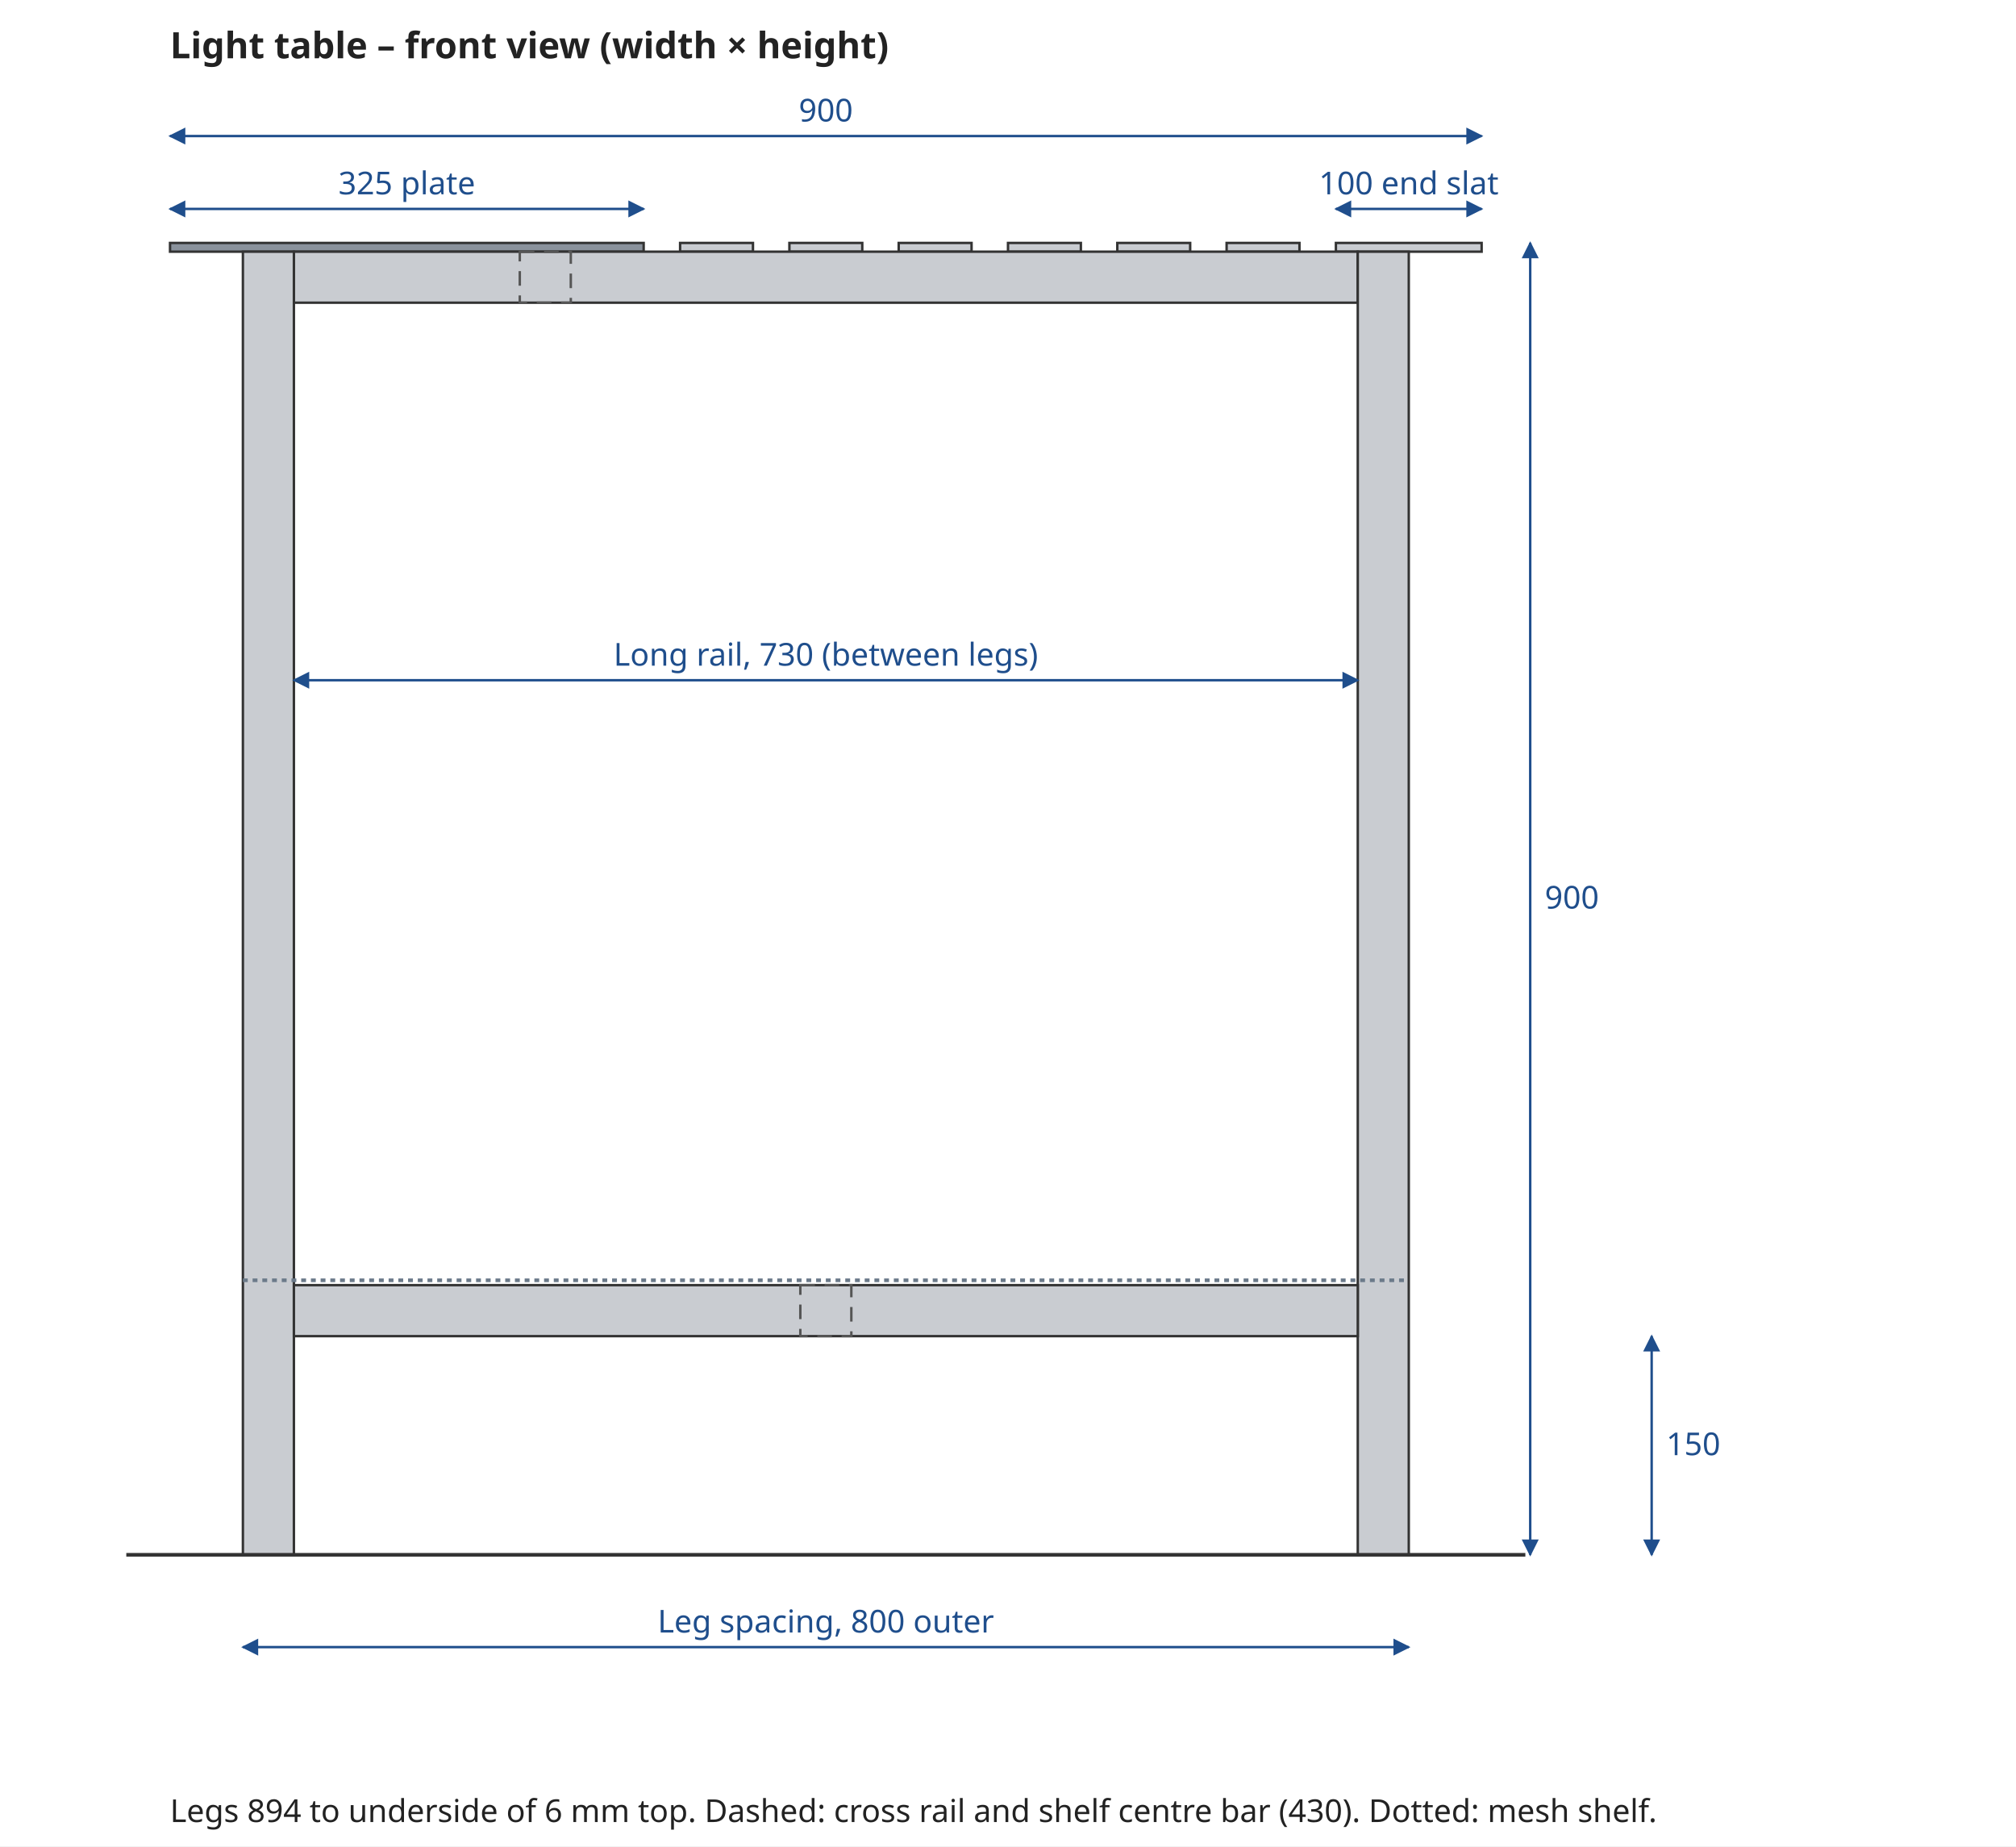
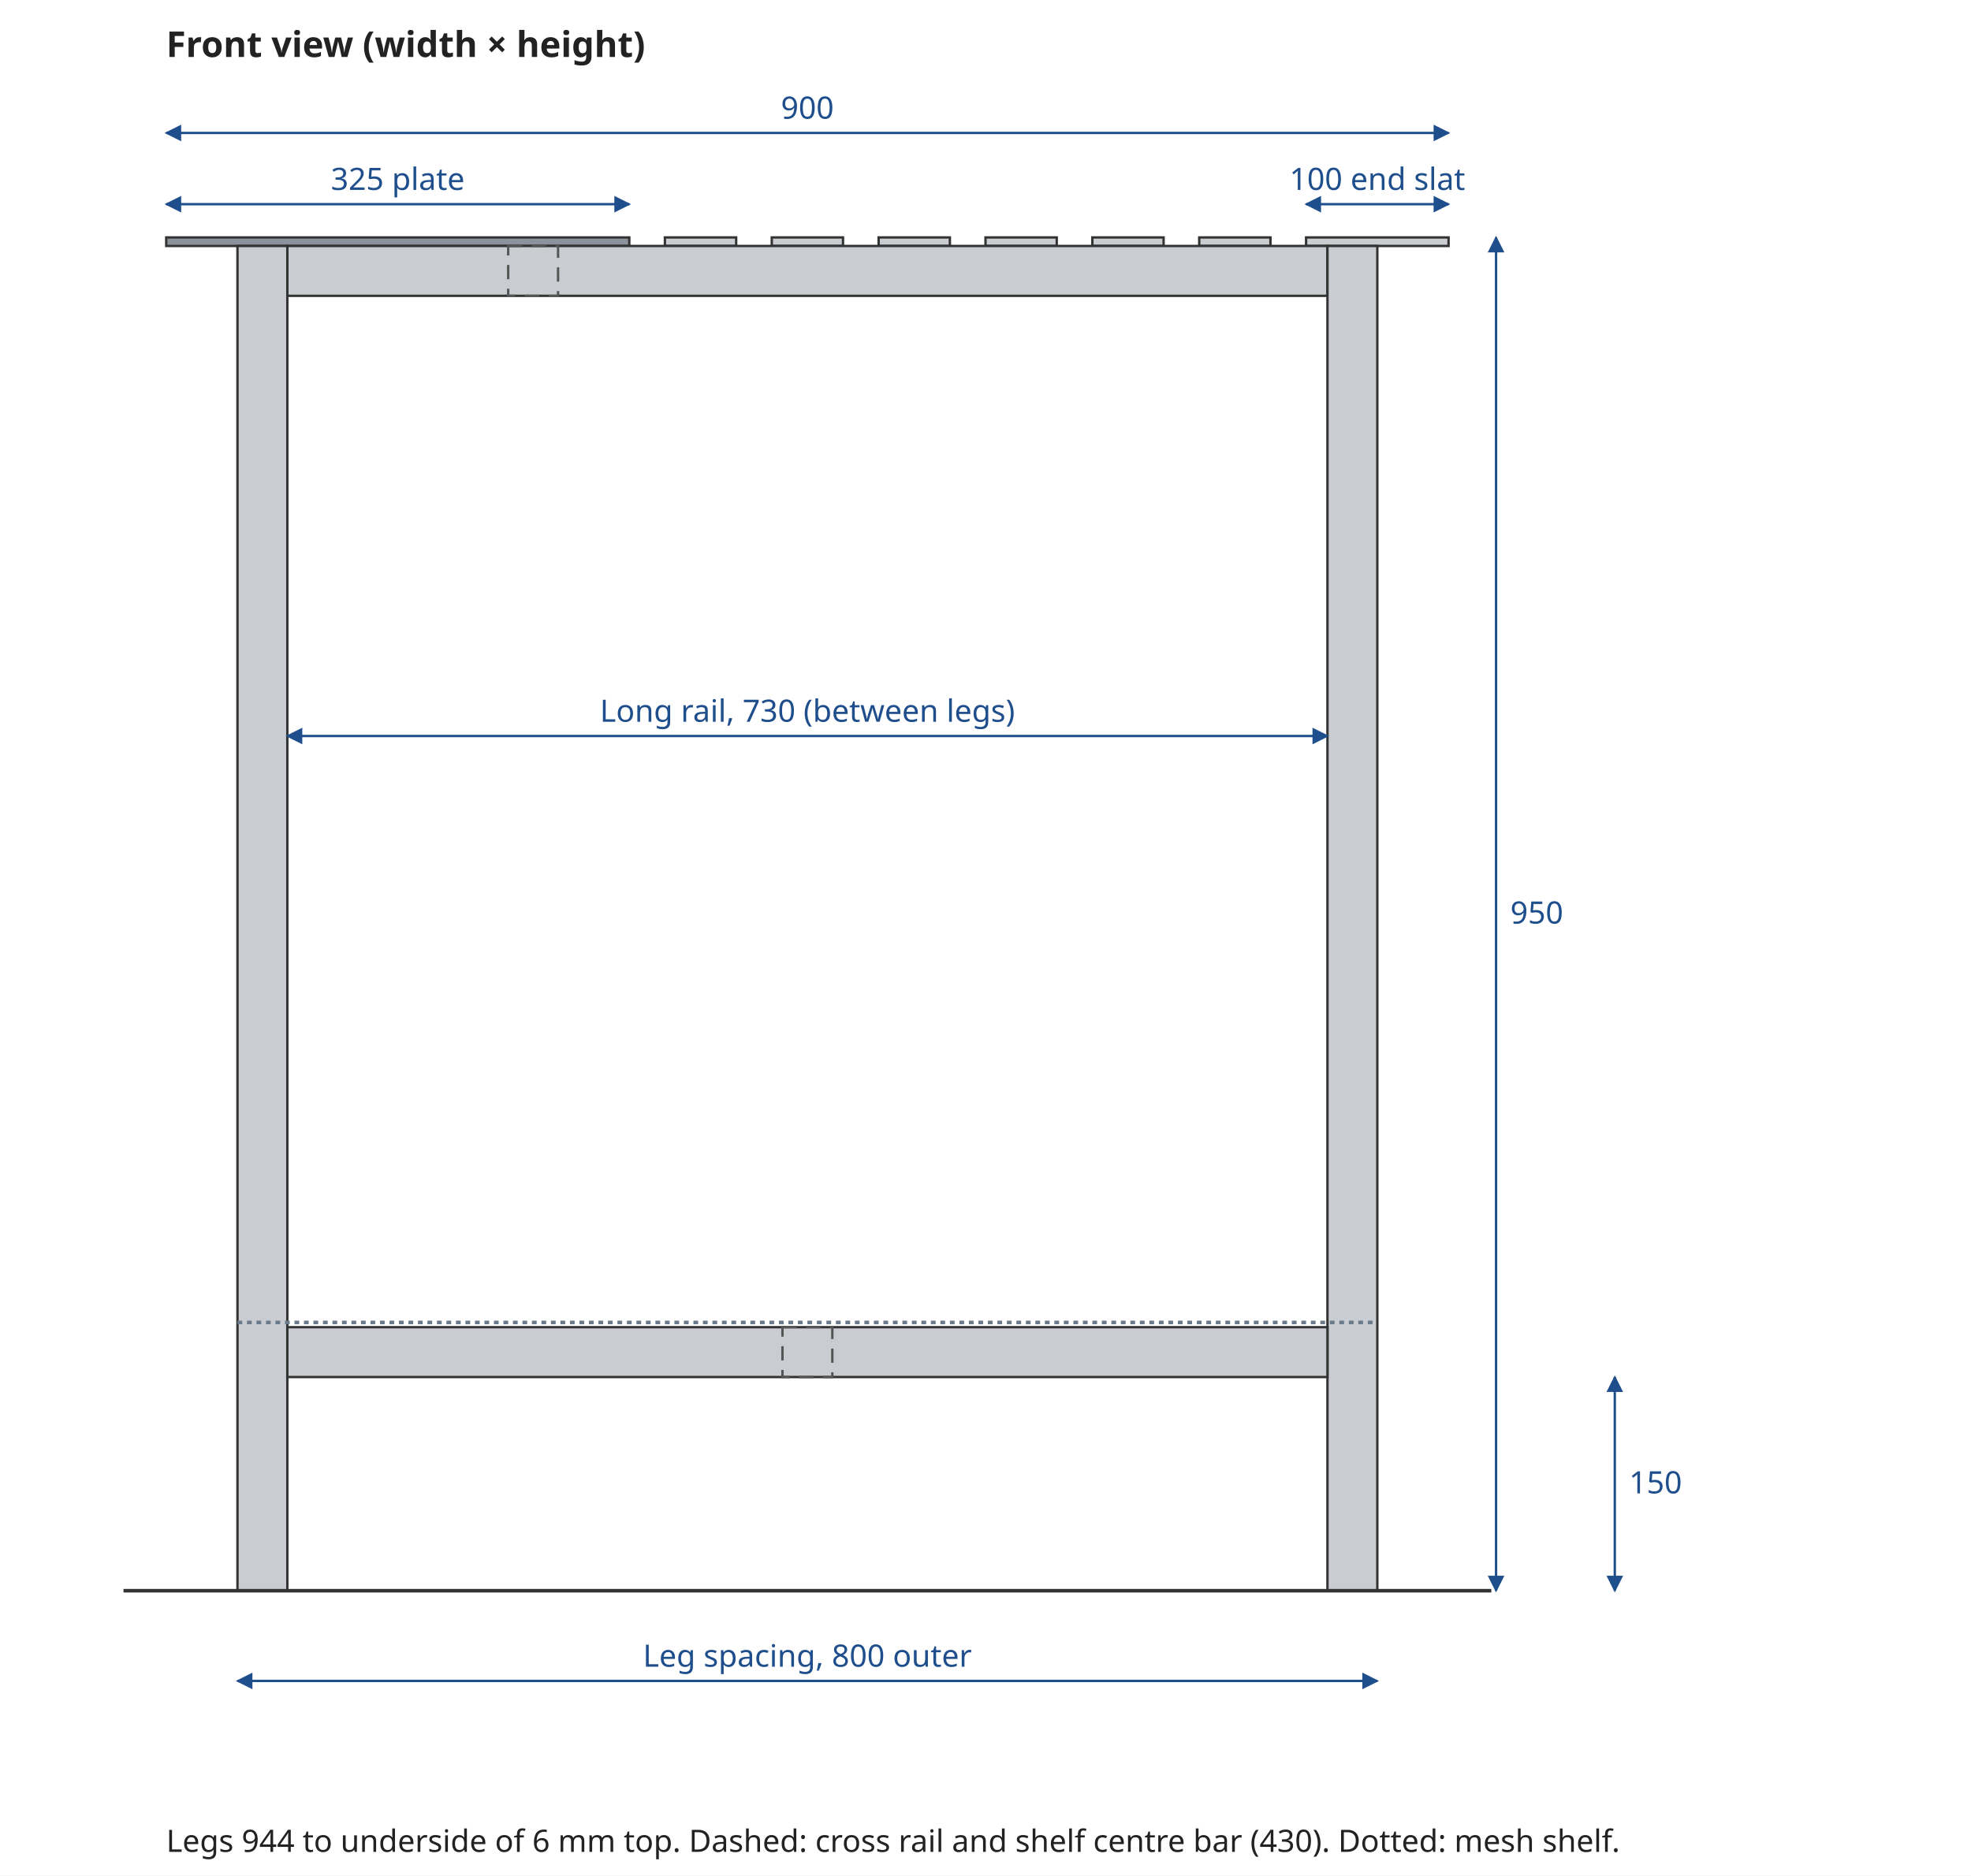
- <svg xmlns="http://www.w3.org/2000/svg" width="830.0" height="760.0" viewBox="0 0 830.0 760.0">
+ <svg xmlns="http://www.w3.org/2000/svg" width="830.0" height="790.0" viewBox="0 0 830.0 790.0">
  <style>
.bg{fill:#ffffff}.st{fill:#c9ccd1;stroke:#333;stroke-width:1}
.pl{fill:#8a929c;stroke:#333;stroke-width:1}.hid{fill:none;stroke:#555;stroke-width:1;stroke-dasharray:6 4}
.dim{stroke:#1f4e8c;stroke-width:1;fill:none}.t{font:13px sans-serif;fill:#1f4e8c}
.lbl{font:13px sans-serif;fill:#222}.h{font:bold 15px sans-serif;fill:#222}
.mesh{fill:none;stroke:#6b7a8a;stroke-width:1.5;stroke-dasharray:2 2}
</style>
  <defs>
    <marker id="a" viewBox="0 0 10 10" refX="9" refY="5" markerWidth="7" markerHeight="7" orient="auto-start-reverse">
      <path d="M0 0L10 5L0 10z" fill="#1f4e8c" />
    </marker>
  </defs>
-   <rect class="bg" width="830.0" height="760.0" />
-   <text class="h" x="70" y="24">Light table – front view (width × height)</text>
+   <rect class="bg" width="830.0" height="790.0" />
+   <text class="h" x="70" y="24">Front view (width × height)</text>
  <rect class="pl" x="70.0" y="100.0" width="195.0" height="3.6" />
  <rect class="st" x="280.0" y="100.0" width="30.0" height="3.6" />
  <rect class="st" x="325.0" y="100.0" width="30.0" height="3.6" />
  <rect class="st" x="370.0" y="100.0" width="30.0" height="3.6" />
  <rect class="st" x="415.0" y="100.0" width="30.0" height="3.6" />
  <rect class="st" x="460.0" y="100.0" width="30.0" height="3.6" />
  <rect class="st" x="505.0" y="100.0" width="30.0" height="3.6" />
  <rect class="st" x="550.0" y="100.0" width="60.0" height="3.6" />
  <rect class="st" x="121.0" y="103.6" width="438.0" height="21.0" />
  <rect class="hid" x="214.0" y="103.6" width="21.0" height="21.0" />
-   <rect class="st" x="100.0" y="103.6" width="21.0" height="536.4" />
-   <rect class="st" x="559.0" y="103.6" width="21.0" height="536.4" />
-   <rect class="st" x="121.0" y="529.0" width="438.0" height="21.0" />
-   <line class="mesh" x1="100.0" y1="527.0" x2="580.0" y2="527.0" />
-   <rect class="hid" x="329.5" y="529.0" width="21.0" height="21.0" />
-   <line x1="52.0" y1="640.0" x2="628.0" y2="640.0" stroke="#333" stroke-width="1.5" />
+   <rect class="st" x="100.0" y="103.6" width="21.0" height="566.4" />
+   <rect class="st" x="559.0" y="103.6" width="21.0" height="566.4" />
+   <rect class="st" x="121.0" y="559.0" width="438.0" height="21.0" />
+   <line class="mesh" x1="100.0" y1="557.0" x2="580.0" y2="557.0" />
+   <rect class="hid" x="329.5" y="559.0" width="21.0" height="21.0" />
+   <line x1="52.0" y1="670.0" x2="628.0" y2="670.0" stroke="#333" stroke-width="1.5" />
  <line class="dim" x1="70.0" y1="56" x2="610.0" y2="56" marker-start="url(#a)" marker-end="url(#a)" />
  <text class="t" x="340.0" y="50" text-anchor="middle">900</text>
  <line class="dim" x1="70.0" y1="86" x2="265.0" y2="86" marker-start="url(#a)" marker-end="url(#a)" />
  <text class="t" x="167.5" y="80" text-anchor="middle">325 plate</text>
  <line class="dim" x1="550.0" y1="86" x2="610.0" y2="86" marker-start="url(#a)" marker-end="url(#a)" />
  <text class="t" x="580.0" y="80" text-anchor="middle">100 end slat</text>
-   <line class="dim" x1="121.0" y1="280.0" x2="559.0" y2="280.0" marker-start="url(#a)" marker-end="url(#a)" />
-   <text class="t" x="340.0" y="274.0" text-anchor="middle">Long rail, 730 (between legs)</text>
-   <line class="dim" x1="630.0" y1="640.0" x2="630.0" y2="100.0" marker-start="url(#a)" marker-end="url(#a)" />
-   <text class="t" x="636.0" y="374.0">900</text>
-   <line class="dim" x1="680.0" y1="640.0" x2="680.0" y2="550.0" marker-start="url(#a)" marker-end="url(#a)" />
-   <text class="t" x="686.0" y="599.0">150</text>
-   <line class="dim" x1="100.0" y1="678.0" x2="580.0" y2="678.0" marker-start="url(#a)" marker-end="url(#a)" />
-   <text class="t" x="340.0" y="672.0" text-anchor="middle">Leg spacing, 800 outer</text>
-   <text class="lbl" x="70" y="750.0">Legs 894 to underside of 6 mm top. Dashed: cross rail and shelf centre bar (430). Dotted: mesh shelf.</text>
+   <line class="dim" x1="121.0" y1="310.0" x2="559.0" y2="310.0" marker-start="url(#a)" marker-end="url(#a)" />
+   <text class="t" x="340.0" y="304.0" text-anchor="middle">Long rail, 730 (between legs)</text>
+   <line class="dim" x1="630.0" y1="670.0" x2="630.0" y2="100.0" marker-start="url(#a)" marker-end="url(#a)" />
+   <text class="t" x="636.0" y="389.0">950</text>
+   <line class="dim" x1="680.0" y1="670.0" x2="680.0" y2="580.0" marker-start="url(#a)" marker-end="url(#a)" />
+   <text class="t" x="686.0" y="629.0">150</text>
+   <line class="dim" x1="100.0" y1="708.0" x2="580.0" y2="708.0" marker-start="url(#a)" marker-end="url(#a)" />
+   <text class="t" x="340.0" y="702.0" text-anchor="middle">Leg spacing, 800 outer</text>
+   <text class="lbl" x="70" y="780.0">Legs 944 to underside of 6 mm top. Dashed: cross rail and shelf centre bar (430). Dotted: mesh shelf.</text>
</svg>
